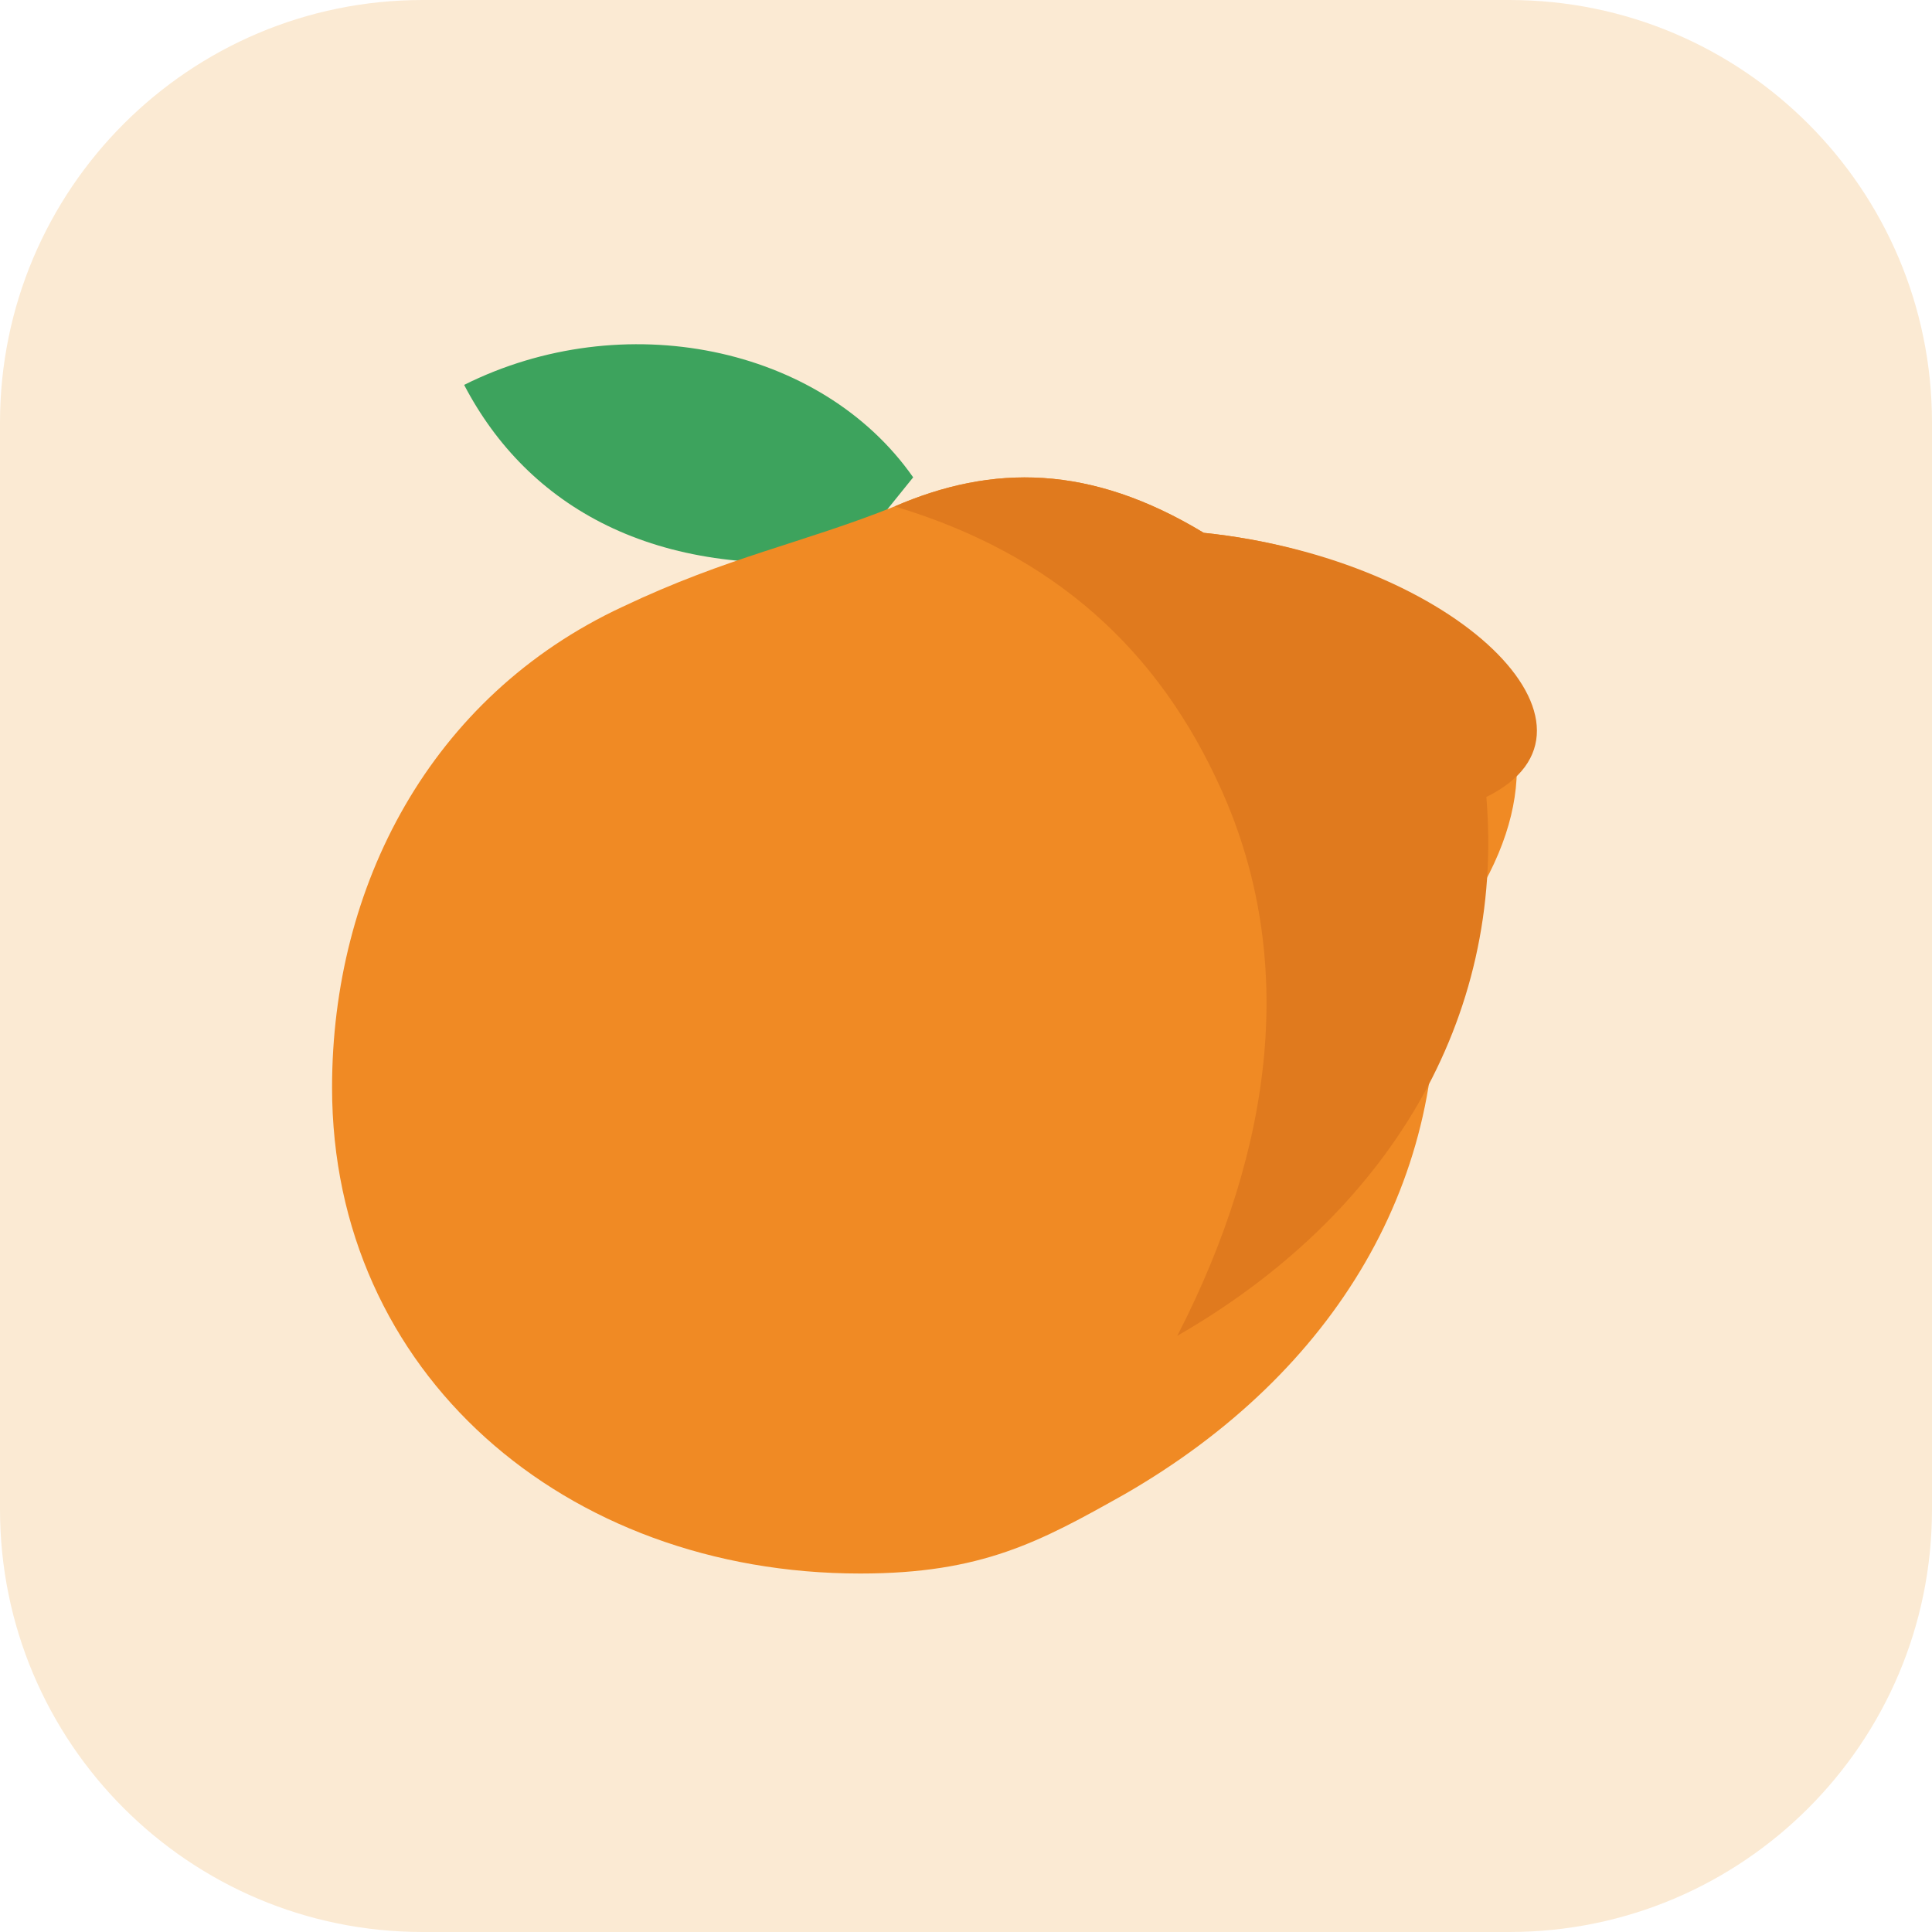
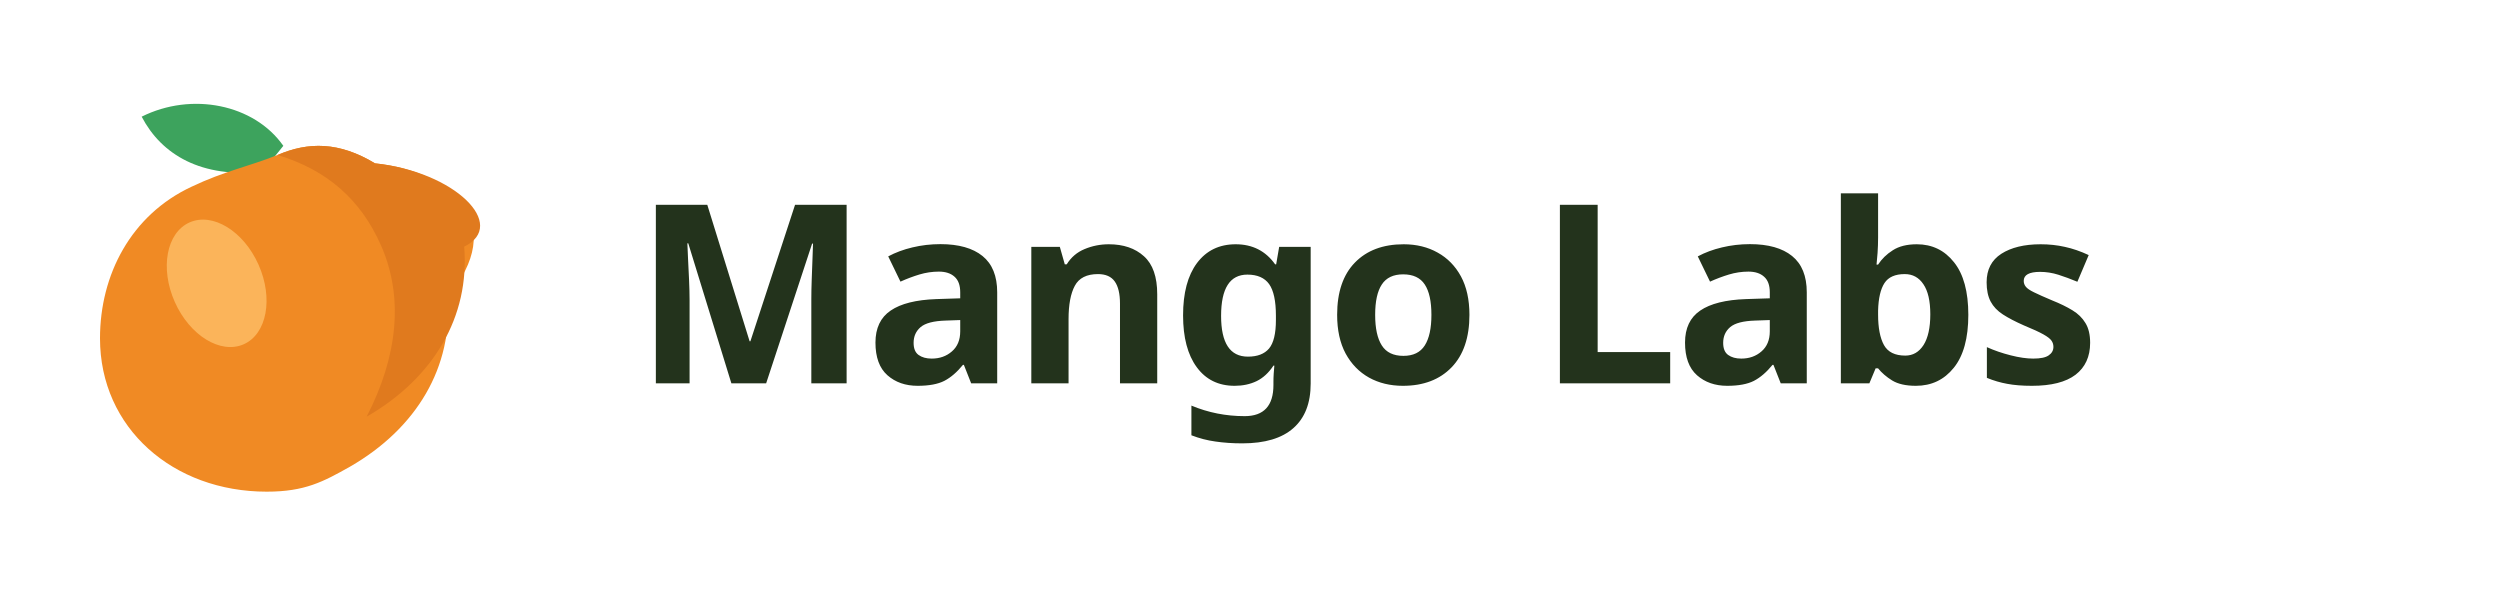
- <svg xmlns="http://www.w3.org/2000/svg" width="48" height="48" viewBox="0 0 64 64" fill="none" role="img" aria-label="favicon">
-   <rect width="64" height="64" rx="14" fill="#FBEAD3" />
-   <g transform="translate(4 4) scale(0.875)">
+ <svg xmlns="http://www.w3.org/2000/svg" width="300" height="72" viewBox="0 0 300 72" fill="none" role="img" aria-label="Mango Labs logo">
+   <g transform="translate(4 4)">
    <path d="M30 13.5c-3.5-5-11-6.5-17-3.5 2.4 4.6 7.2 7.4 14.5 6.6Z" fill="#3DA35D" />
    <path d="M41 15.6C36.7 13 33 13 29.3 14.6 25.8 16 23 16.5 19 18.4 11.7 21.8 8 29 8 36.6 8 47.4 16.8 55 28 55c4.6 0 6.8-1.2 10-3 8-4.6 12.4-12 11.7-20.4C57 23 50.6 16.6 41 15.6Z" fill="#F08A24" />
    <path d="M41 15.6C36.7 13 33 13 29.3 14.6c6 1.8 10 5.4 12.4 10.8 2.8 6.3 2 13.4-1.7 20.6 8-4.6 12.4-12 11.7-20.4C57 23 50.6 16.6 41 15.6Z" fill="#E07A1E" />
+     <ellipse cx="22" cy="30" rx="5.5" ry="8" transform="rotate(-24 22 30)" fill="#FBB45A" />
  </g>
+   <text x="76" y="46" font-family="'Bricolage Grotesque','Arial Black',sans-serif" font-weight="800" font-size="30" letter-spacing="-0.5" fill="#23331C">Mango Labs</text>
</svg>
